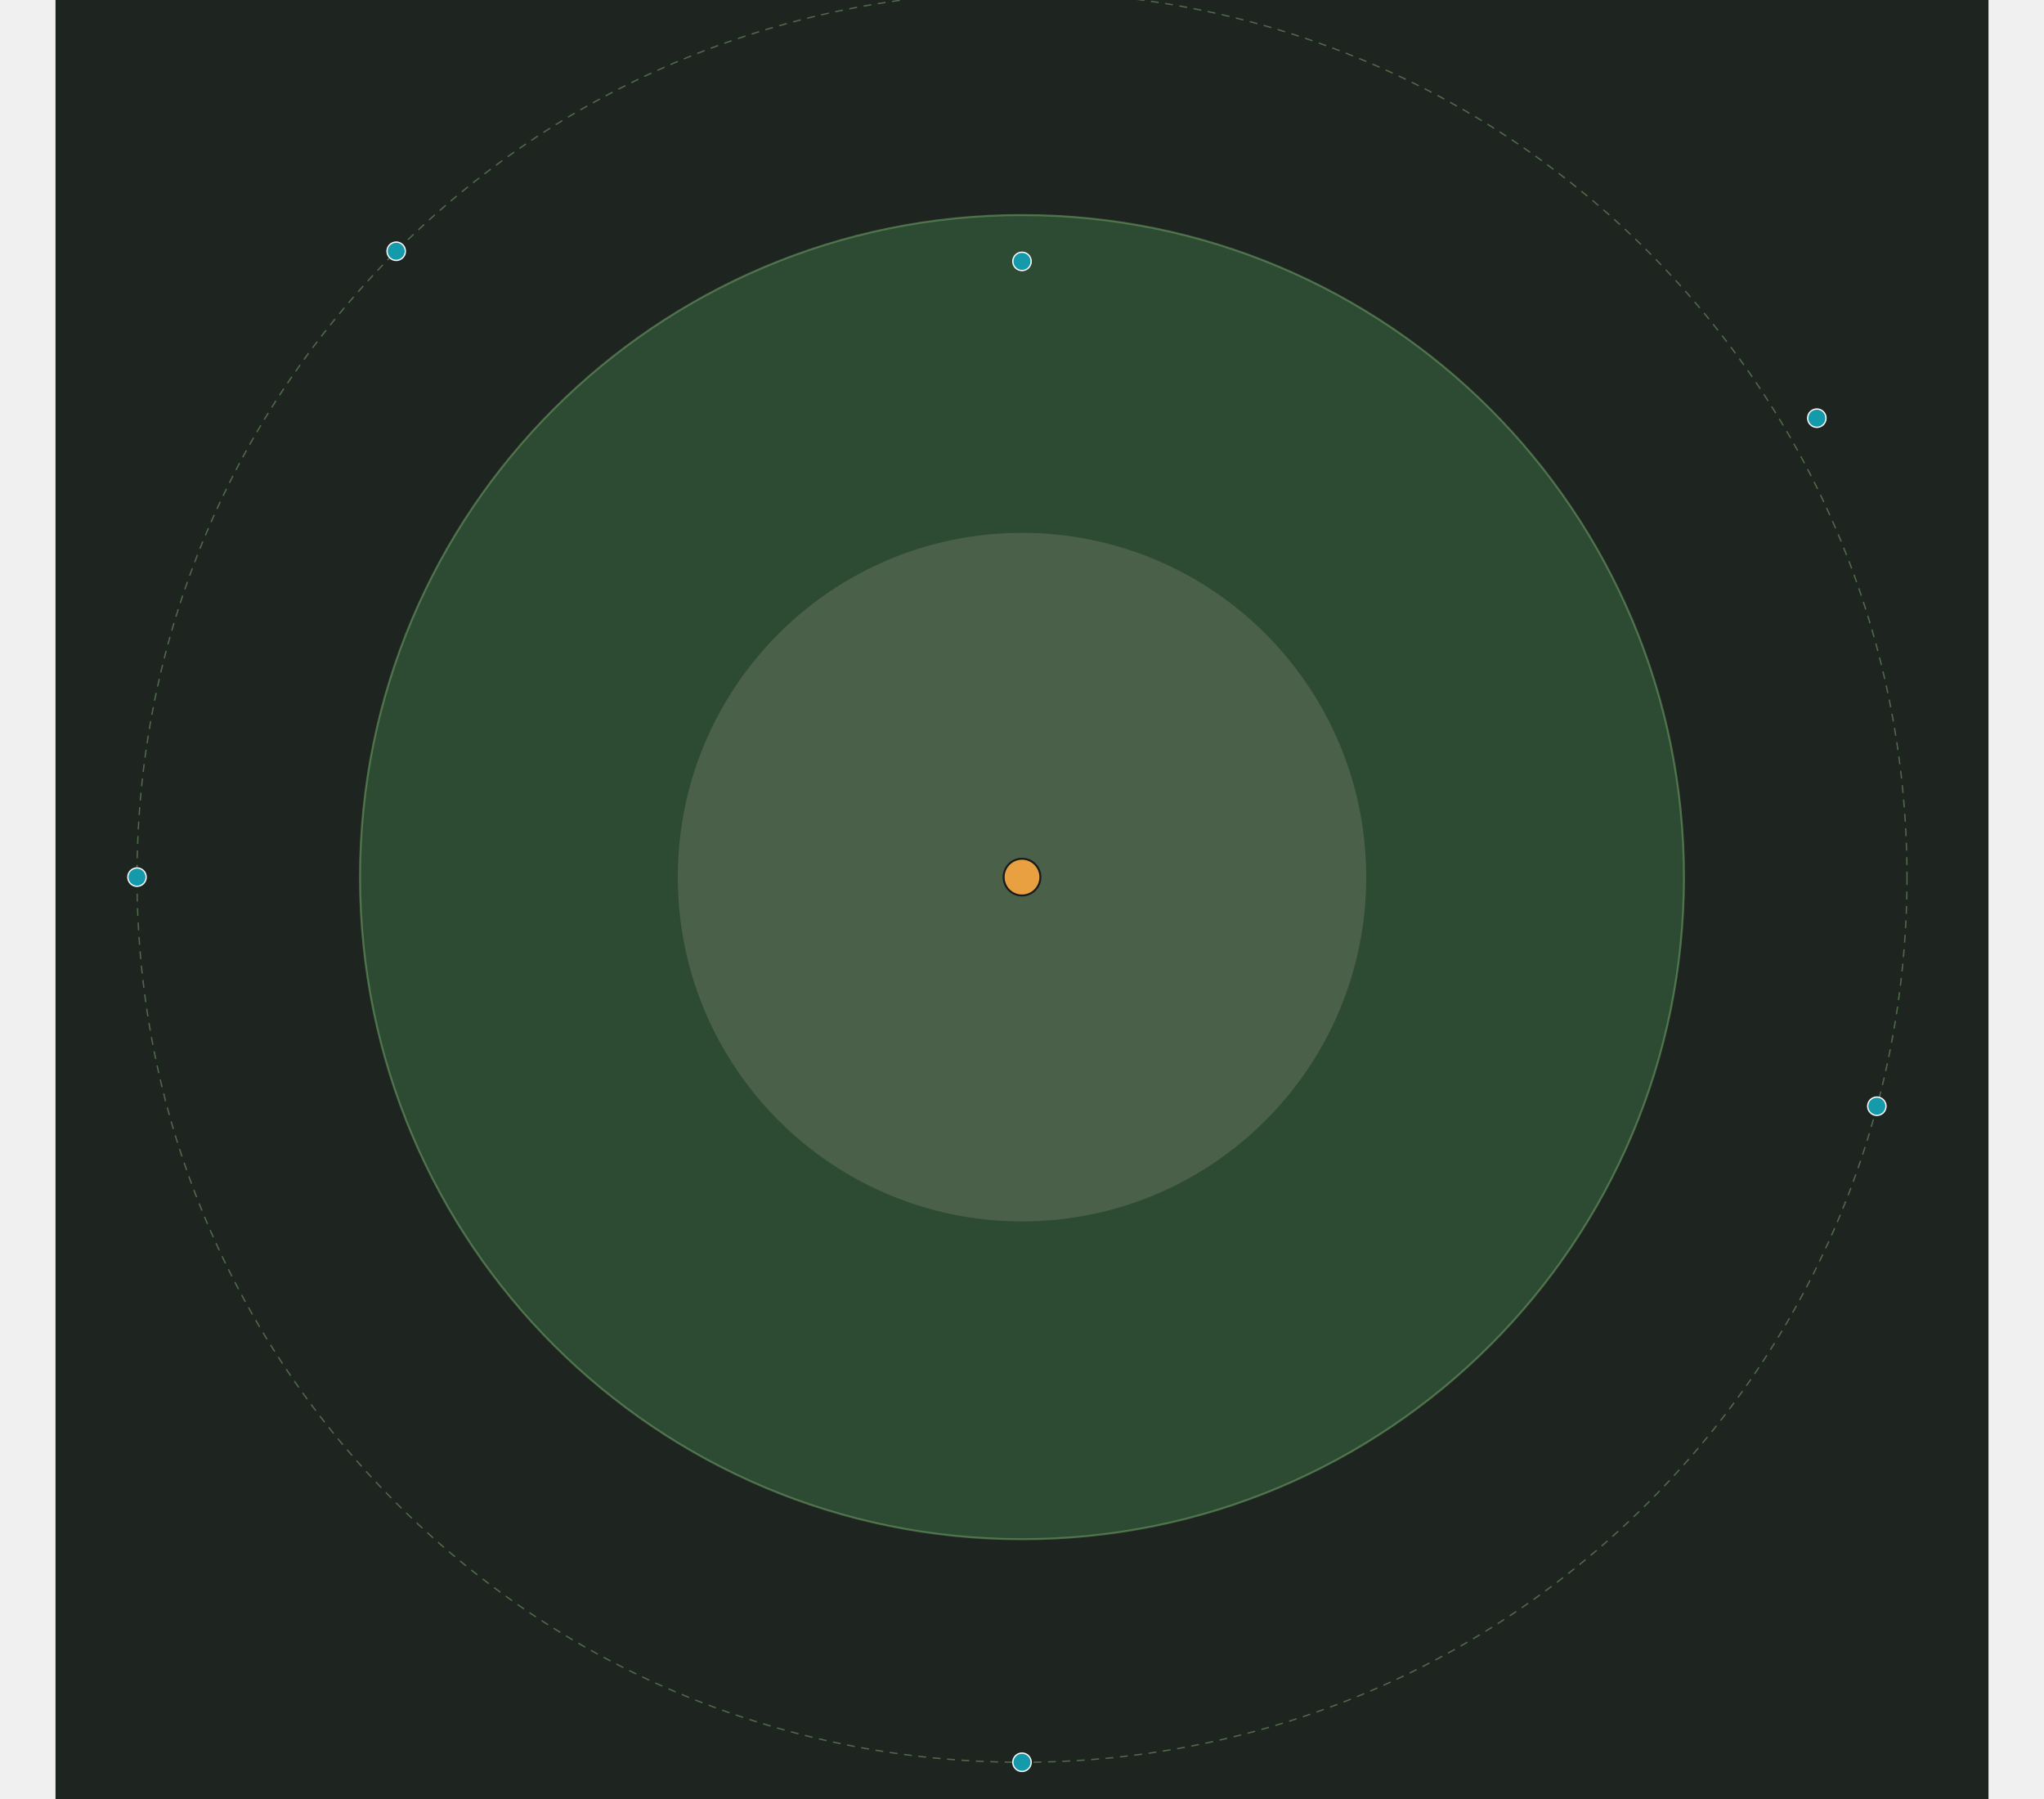
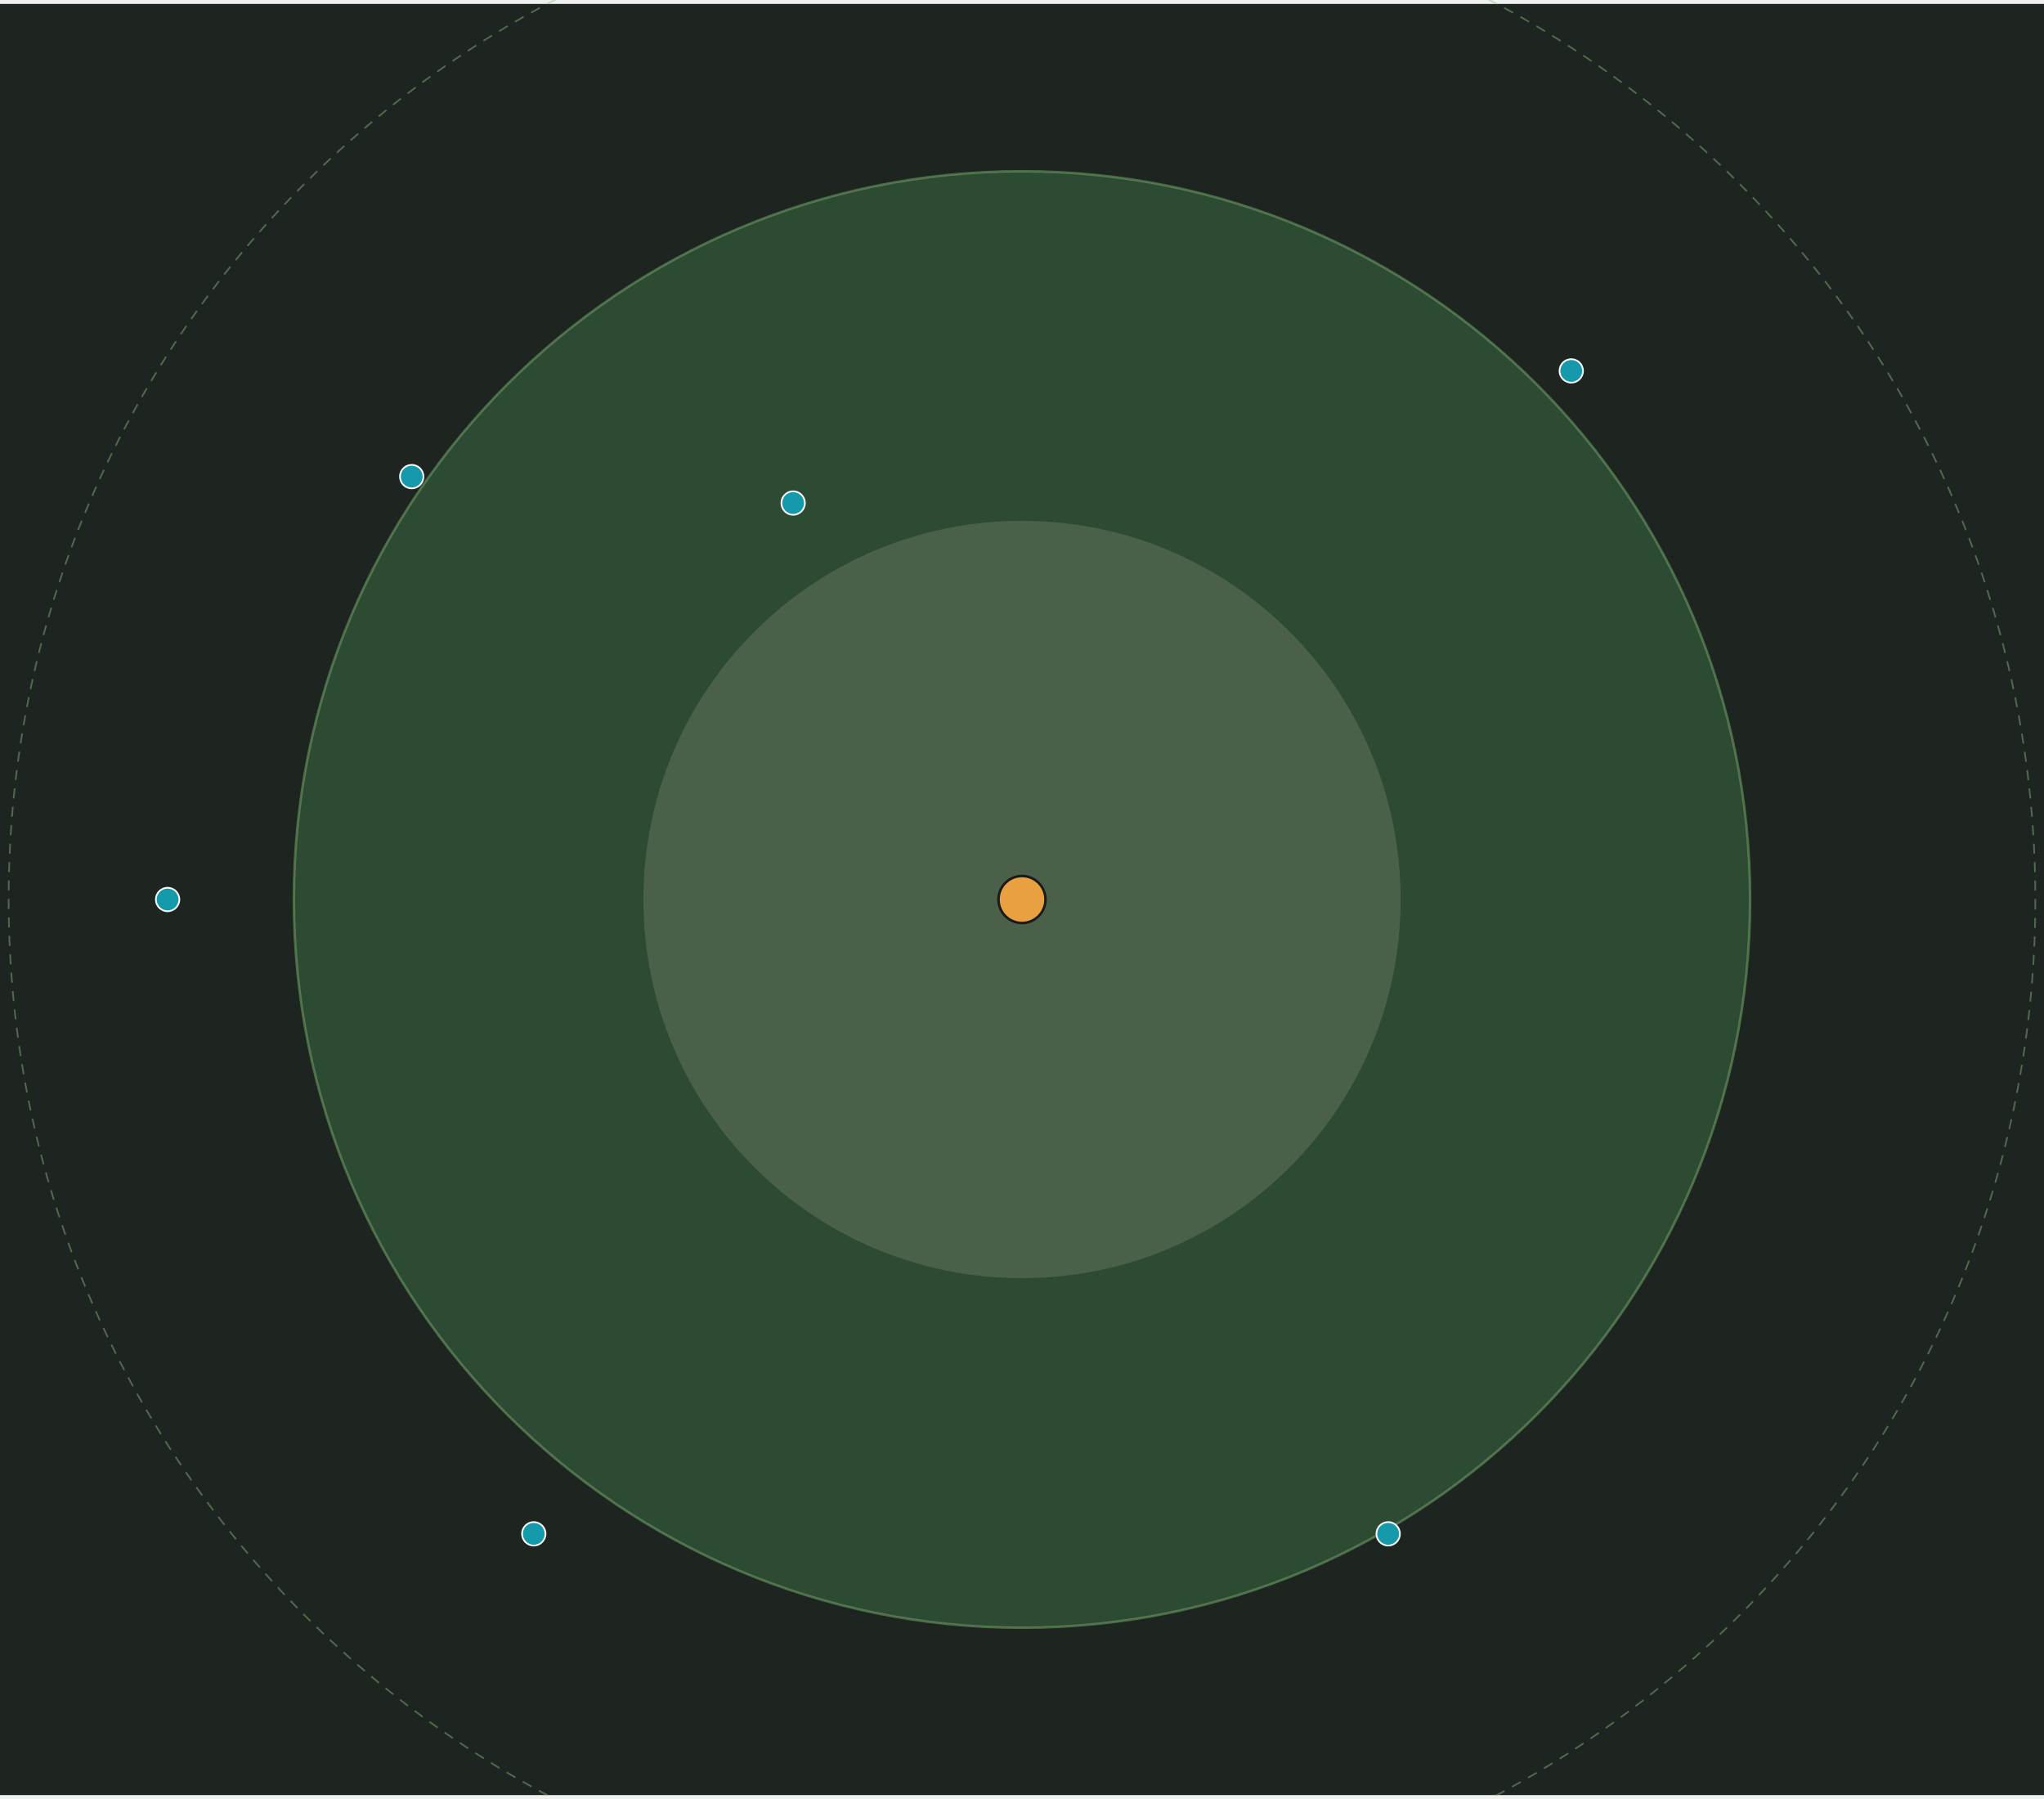
- <svg xmlns="http://www.w3.org/2000/svg" viewBox="-1473.446 -1337 2946.892 2742.206" width="1200" height="1056">
-   <rect x="-1473.446" y="-1337" width="2946.892" height="2742.206" fill="#1e2420" />
-   <circle cx="0" cy="0" r="1009.206" fill="#2d4a32" />
-   <circle cx="0" cy="0" r="524.787" fill="#4a6048" />
-   <circle cx="0" cy="0" r="1009.206" fill="none" stroke="#6a9a62" stroke-width="3" opacity="0.6" />
-   <circle cx="0" cy="0" r="1349.206" fill="none" stroke="#8ac080" stroke-width="2" stroke-dasharray="12 10" opacity="0.45" />
+ <svg xmlns="http://www.w3.org/2000/svg" viewBox="-1218.23 -1067.36 2436.46 2134.72" width="1200" height="1056">
+   <rect x="-1218.23" y="-1067.36" width="2436.46" height="2134.72" fill="#1e2420" />
+   <circle cx="0" cy="0" r="867.917" fill="#2d4a32" />
+   <circle cx="0" cy="0" r="451.317" fill="#4a6048" />
+   <circle cx="0" cy="0" r="867.917" fill="none" stroke="#6a9a62" stroke-width="3" opacity="0.6" />
+   <circle cx="0" cy="0" r="1207.917" fill="none" stroke="#8ac080" stroke-width="2" stroke-dasharray="12 10" opacity="0.45" />
  <circle cx="0" cy="0" r="28" fill="#e8a040" stroke="#1a1a1a" stroke-width="3" />
-   <circle cx="-1349.206" cy="-8.261503280132346e-14" r="14" fill="#149aaa" stroke="#fff" stroke-width="2" />
-   <circle cx="1211.748" cy="-699.603" r="14" fill="#149aaa" stroke="#fff" stroke-width="2" />
-   <circle cx="1303.233" cy="349.2" r="14" fill="#149aaa" stroke="#fff" stroke-width="2" />
-   <circle cx="0" cy="-938.561" r="14" fill="#149aaa" stroke="#fff" stroke-width="2" />
-   <circle cx="-1.6523006560264692e-13" cy="1349.206" r="14" fill="#149aaa" stroke="#fff" stroke-width="2" />
-   <circle cx="-954.033" cy="-954.033" r="14" fill="#149aaa" stroke="#fff" stroke-width="2" />
+   <circle cx="-272.8" cy="-472.5" r="14" fill="#149aaa" stroke="#fff" stroke-width="2" />
+   <circle cx="-1018.45" cy="0" r="14" fill="#149aaa" stroke="#fff" stroke-width="2" />
+   <circle cx="436.48" cy="756" r="14" fill="#149aaa" stroke="#fff" stroke-width="2" />
+   <circle cx="654.72" cy="-630" r="14" fill="#149aaa" stroke="#fff" stroke-width="2" />
+   <circle cx="-581.97" cy="756" r="14" fill="#149aaa" stroke="#fff" stroke-width="2" />
+   <circle cx="-727.46" cy="-504" r="14" fill="#149aaa" stroke="#fff" stroke-width="2" />
</svg>
